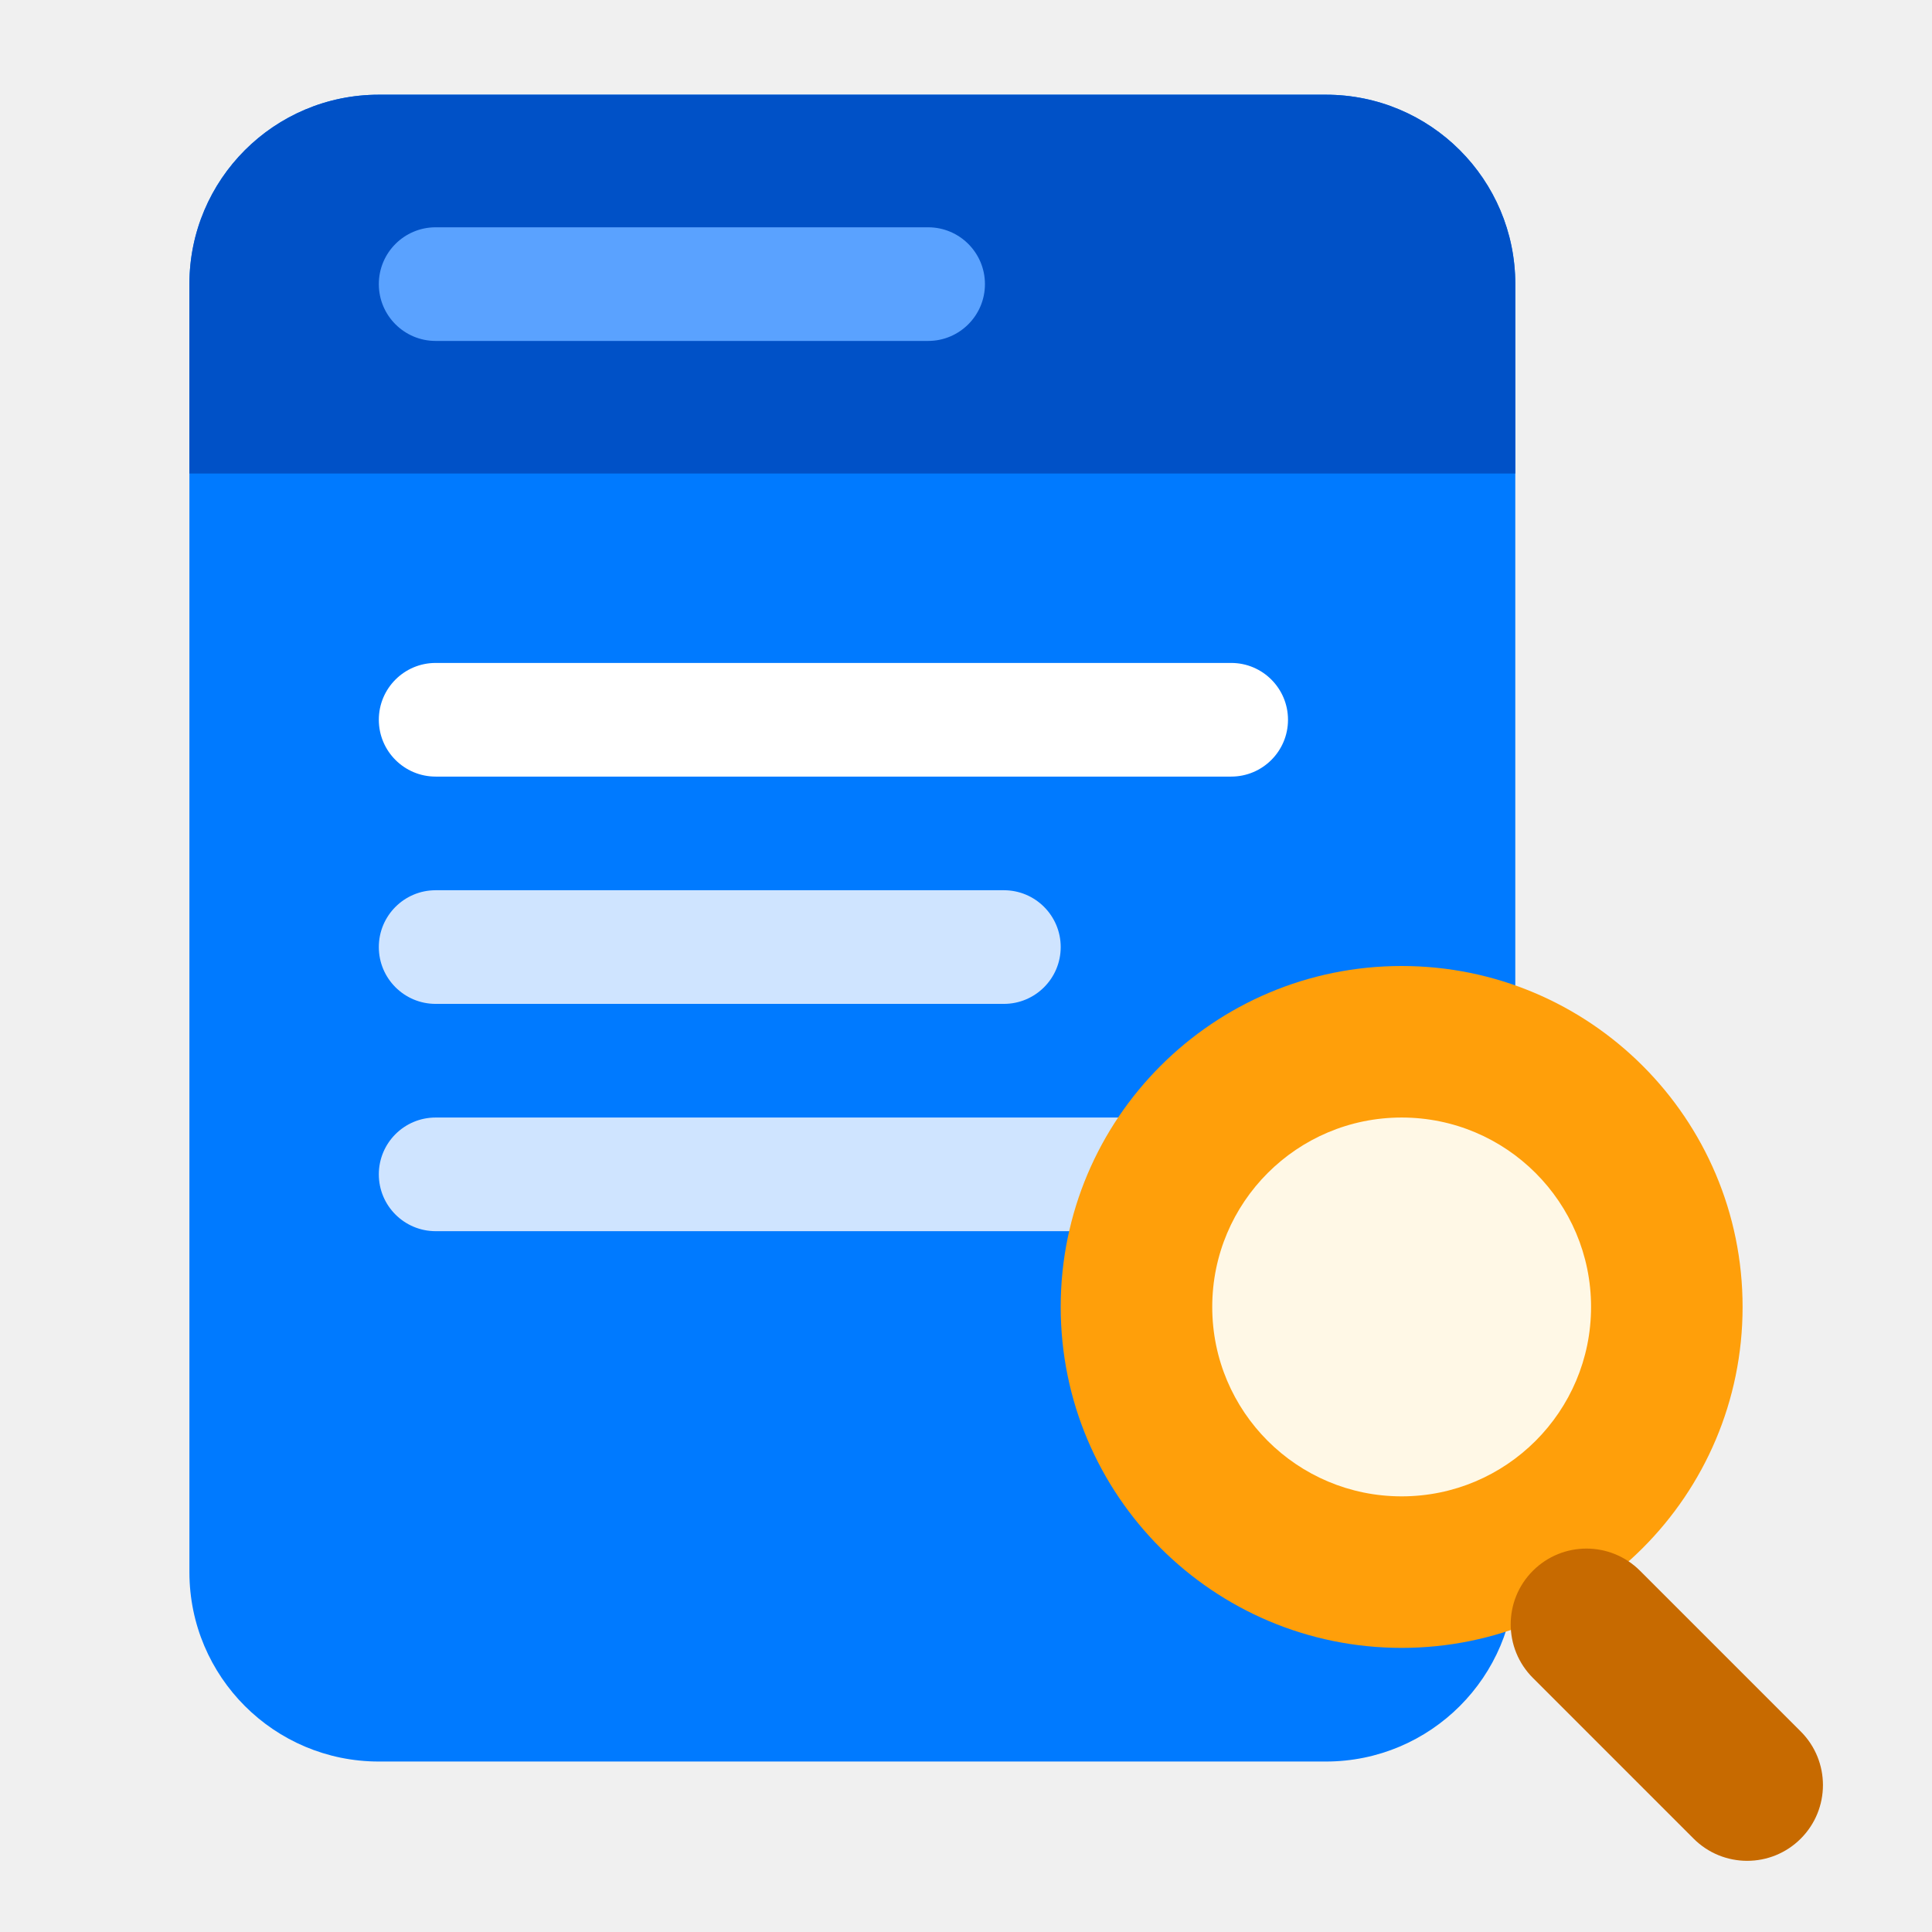
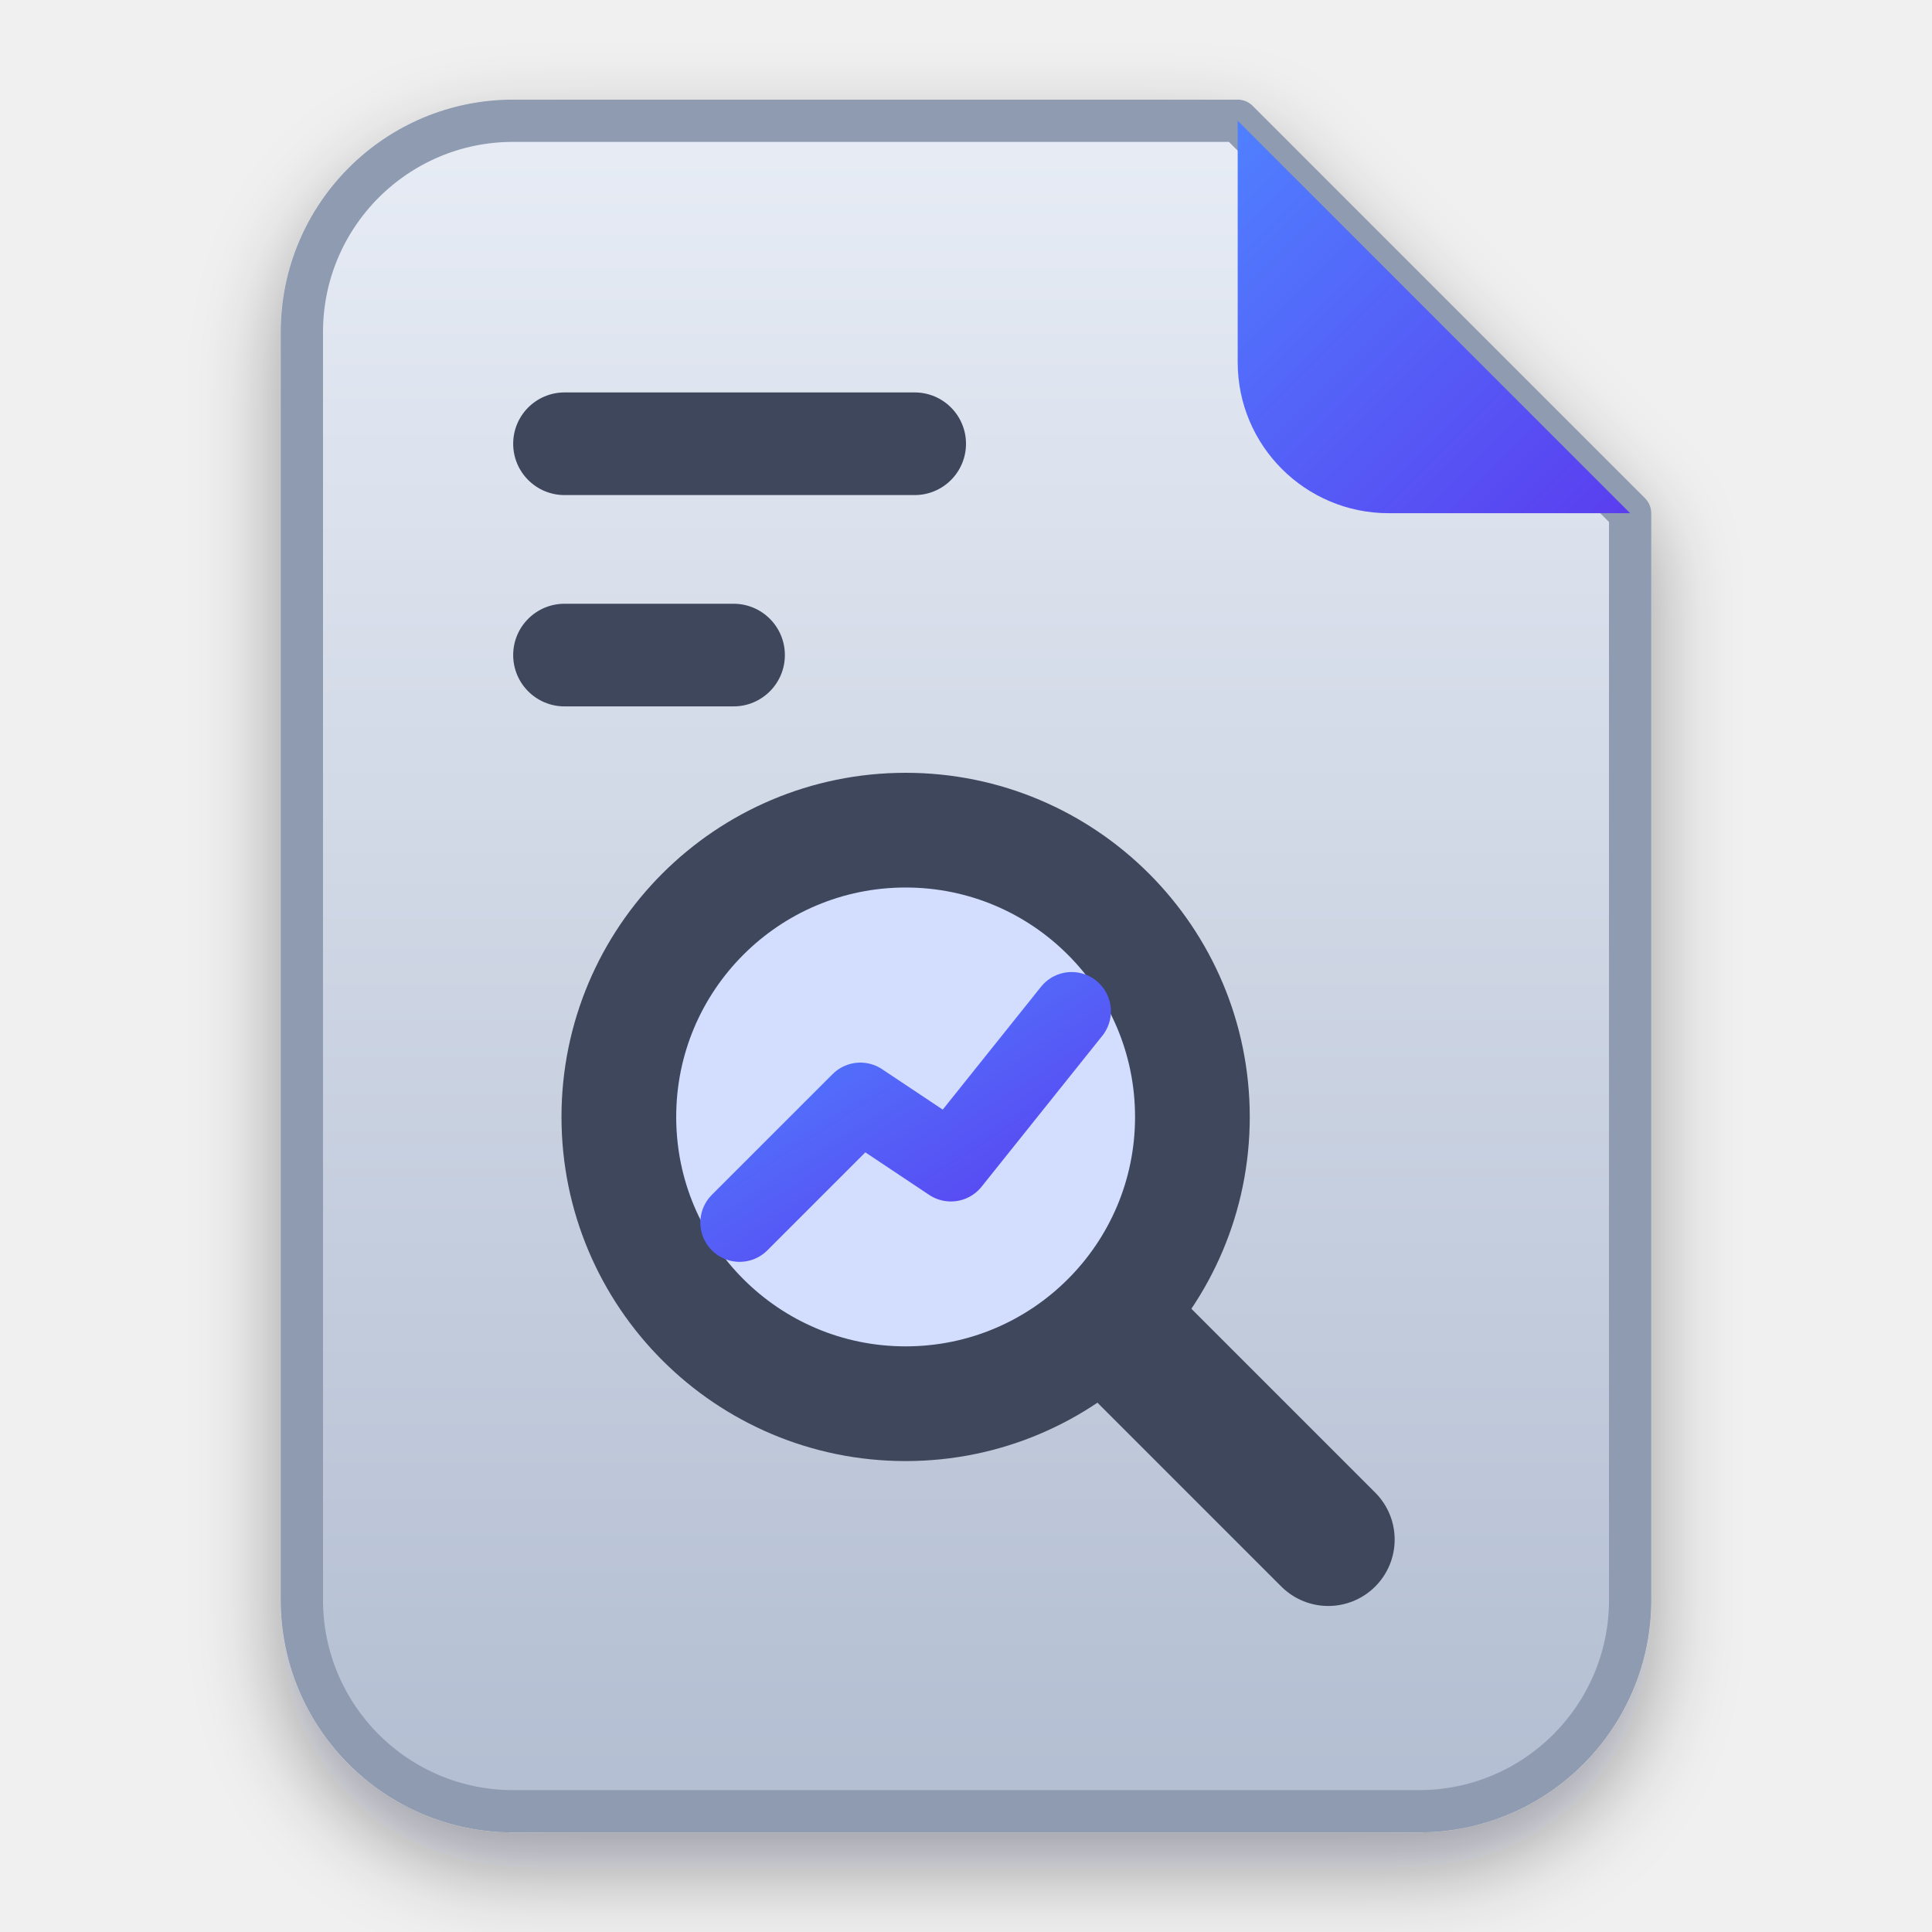
- <svg xmlns="http://www.w3.org/2000/svg" viewBox="28 26 204 204" width="256" height="256" role="img" aria-label="Quantalog SEO Reports">
+ <svg xmlns="http://www.w3.org/2000/svg" viewBox="0 0 64 64" width="256" height="256" role="img" aria-label="Quantalog SEO Reports">
  <defs>
-     <clipPath id="qsr-page">
-       <rect x="48" y="36" width="140" height="176" rx="20" />
-     </clipPath>
+     <linearGradient id="p" x1="0" y1="0" x2="0" y2="1">
+       <stop offset="0" stop-color="#E7ECF5" />
+       <stop offset="1" stop-color="#B3BED2" />
+     </linearGradient>
+     <linearGradient id="b" x1="0" y1="0" x2="1" y2="1">
+       <stop offset="0" stop-color="#4F80FF" />
+       <stop offset="1" stop-color="#5A3EEF" />
+     </linearGradient>
+     <filter id="s" x="-20%" y="-20%" width="140%" height="140%">
+       <feDropShadow dx="0" dy="1.2" stdDeviation="1.4" flood-color="#0B1020" flood-opacity="0.35" />
+     </filter>
  </defs>
-   <rect x="48" y="36" width="140" height="176" rx="20" fill="#007AFF" />
-   <rect x="48" y="36" width="140" height="40" fill="#0051C7" clip-path="url(#qsr-page)" />
-   <rect x="68" y="50" width="64" height="12" rx="6" fill="#5AA2FF" />
-   <rect x="68" y="96" width="96" height="12" rx="6" fill="#FFFFFF" />
-   <rect x="68" y="120" width="72" height="12" rx="6" fill="#CFE4FF" />
-   <rect x="68" y="144" width="84" height="12" rx="6" fill="#CFE4FF" />
-   <circle cx="176" cy="164" r="36" fill="#FF9F0A" />
-   <circle cx="176" cy="164" r="20" fill="#FFF8E6" />
-   <rect x="196" y="186" width="16" height="40" rx="8" transform="rotate(-45 204 206)" fill="#C76A00" />
+   <path d="M17 4h24l13 13v36a7 7 0 0 1-7 7H17a7 7 0 0 1-7-7V11a7 7 0 0 1 7-7z" fill="url(#p)" stroke="#8F9BB1" stroke-width="1.4" stroke-linejoin="round" filter="url(#s)" />
+   <path d="M41 4l13 13h-8a5 5 0 0 1-5-5z" fill="url(#b)" />
+   <rect x="17" y="13" width="15" height="3.4" rx="1.7" fill="#3E475C" />
+   <rect x="17" y="20" width="9" height="3.4" rx="1.7" fill="#3E475C" />
+   <circle cx="30" cy="37" r="9.5" fill="#D3DEFF" stroke="#3E475C" stroke-width="3.8" />
+   <polyline points="24.5,40.5 28.5,36.5 31.5,38.5 35.5,33.5" fill="none" stroke="url(#b)" stroke-width="2.6" stroke-linecap="round" stroke-linejoin="round" />
+   <path d="M37 44l7 7" stroke="#3E475C" stroke-width="4.4" stroke-linecap="round" />
</svg>
